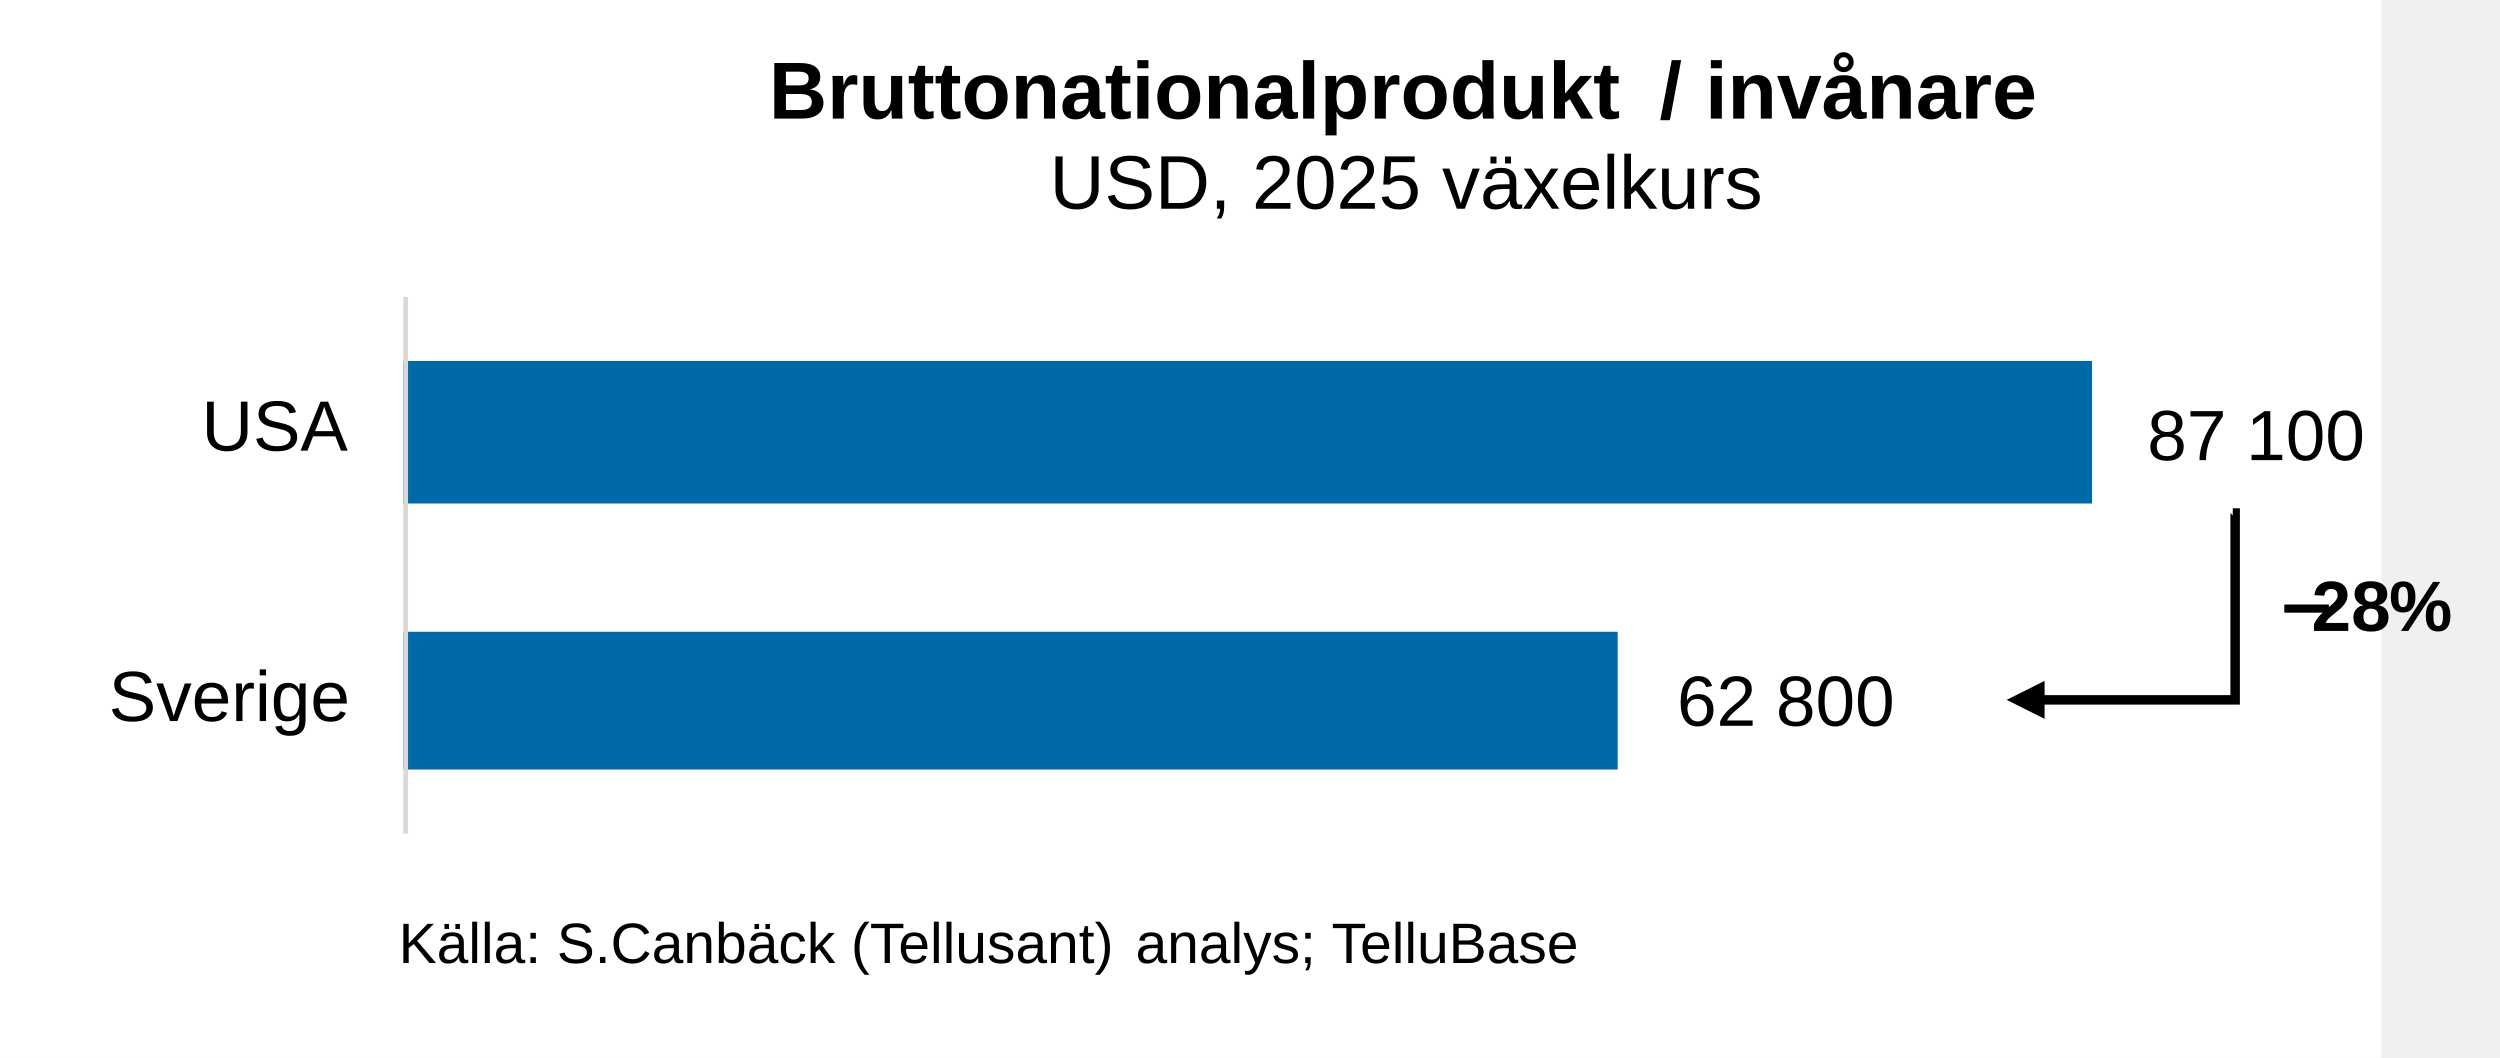
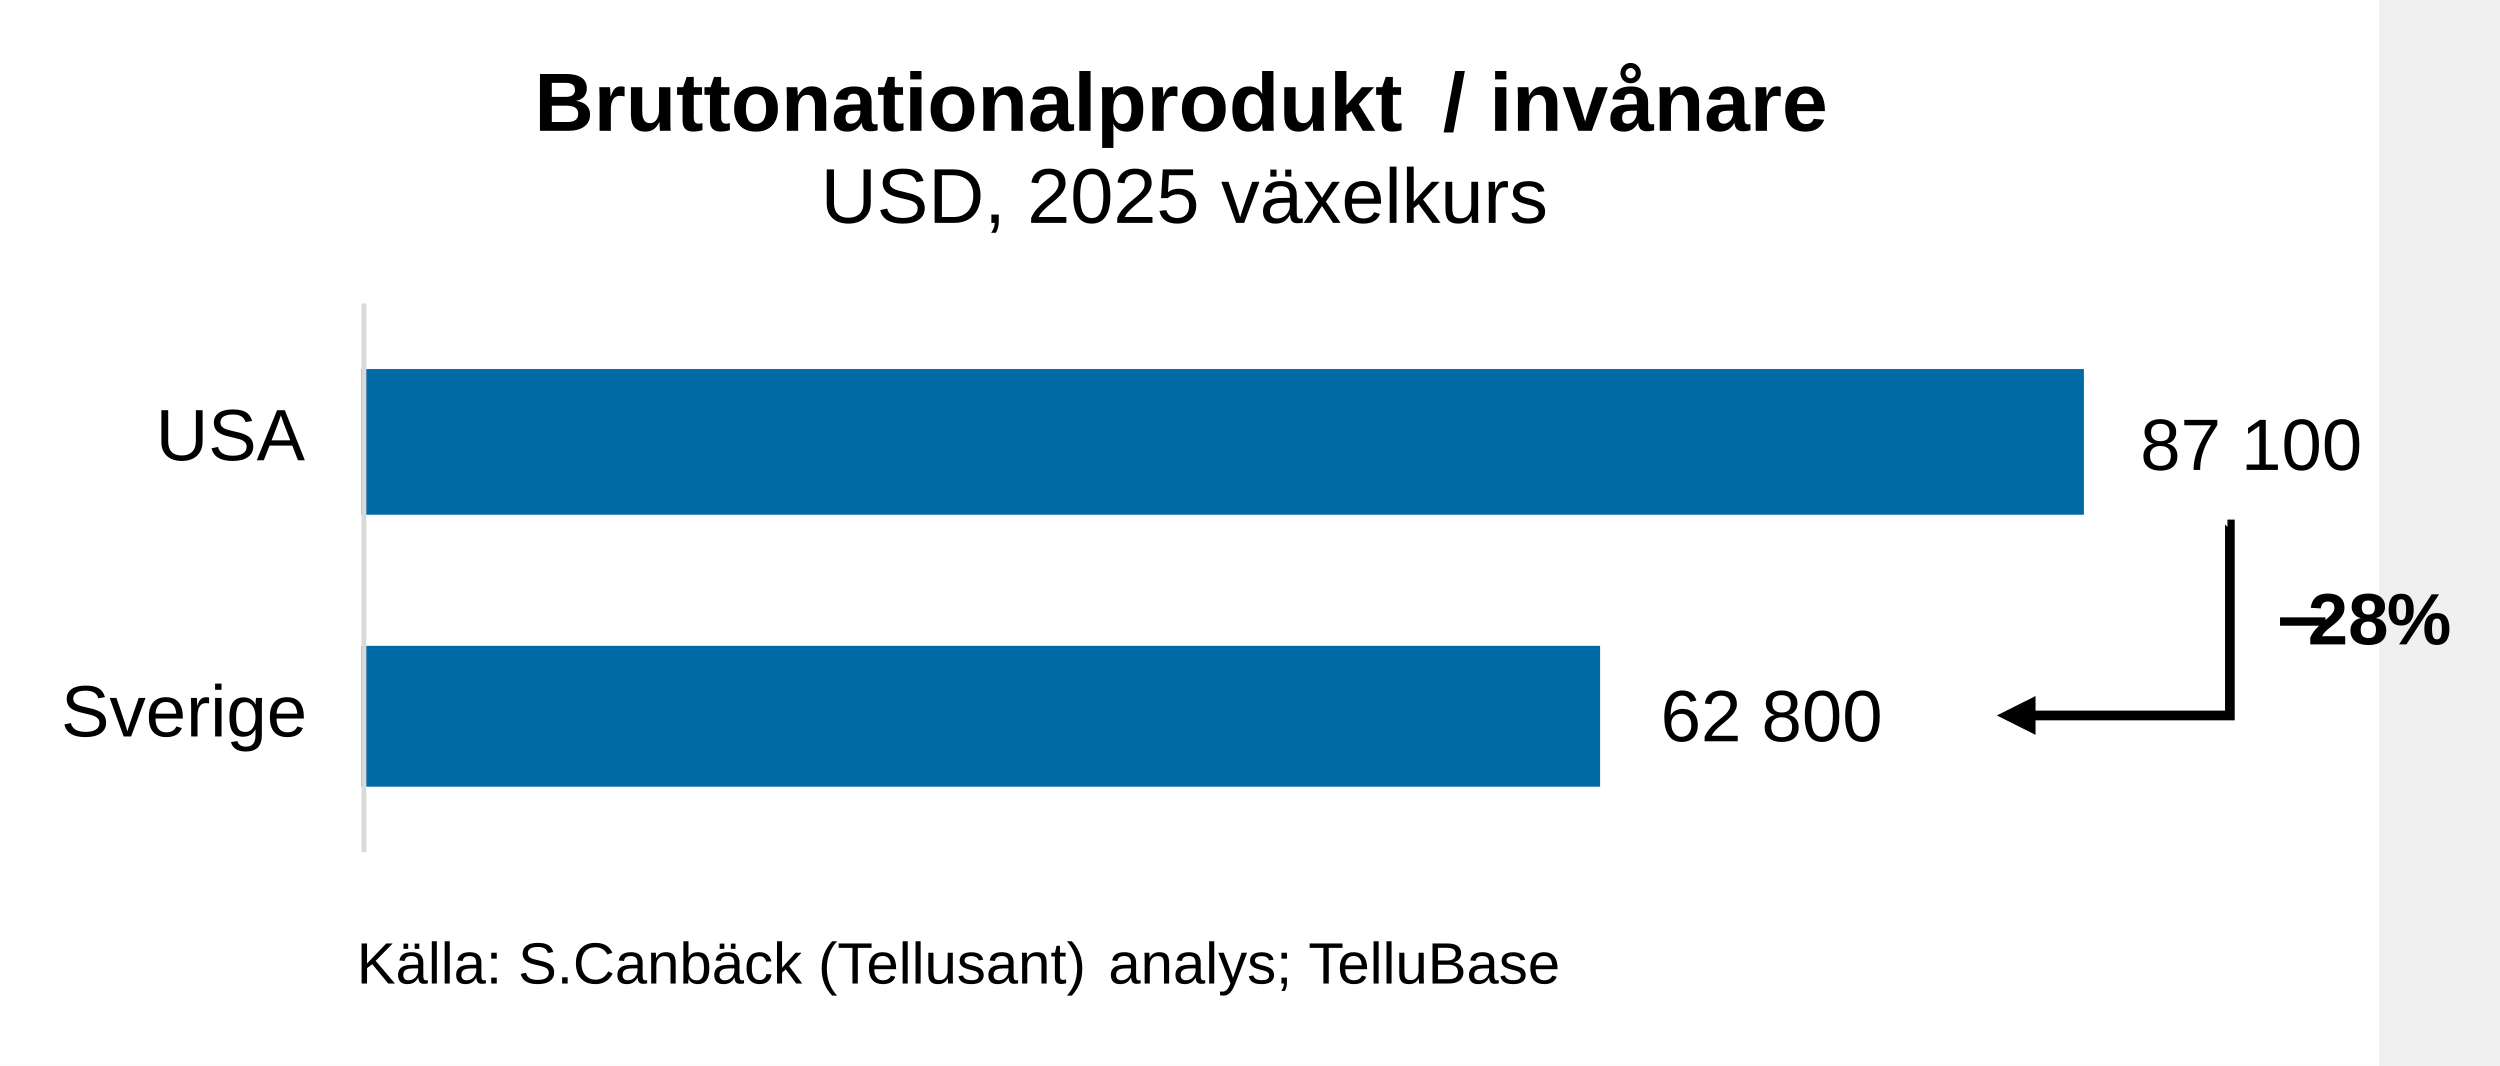
- <svg xmlns="http://www.w3.org/2000/svg" width="527" height="223" xml:space="preserve" overflow="hidden">
+ <svg xmlns="http://www.w3.org/2000/svg" width="516" height="220" xml:space="preserve" overflow="hidden">
  <defs>
    <clipPath id="clip0">
-       <rect x="103" y="79" width="527" height="223" />
+       <rect x="102" y="108" width="516" height="220" />
    </clipPath>
  </defs>
-   <g clip-path="url(#clip0)" transform="translate(-103 -79)">
-     <path d="M21.999 148.996 591.983 148.996 591.983 427.988 21.999 427.988Z" fill="#FFFFFF" transform="matrix(1 0 0 1.00137 13.0179 -70.2003)" />
-     <path d="M430.987 310.991 174.995 310.991 174.995 281.992 430.987 281.992ZM530.985 254.993 174.995 254.993 174.995 224.993 530.985 224.993Z" fill="#006AA7" transform="matrix(1 0 0 1.00137 13.0179 -70.2003)" />
-     <path d="M0 0 0 112.997" stroke="#D9D9D9" stroke-linejoin="round" stroke-miterlimit="10" fill="none" fill-rule="evenodd" transform="matrix(1 0 0 -1.00137 188.513 254.736)" />
-     <text font-family="Arial,Arial_MSFontService,sans-serif" font-weight="400" font-size="15" transform="matrix(0.999971 0 0 1.00134 456.514 232)">62 800 </text>
-     <text font-family="Arial,Arial_MSFontService,sans-serif" font-weight="400" font-size="15" transform="matrix(0.999971 0 0 1.00134 555.638 176)">87 100 </text>
-     <text font-family="Arial,Arial_MSFontService,sans-serif" font-weight="400" font-size="15" transform="matrix(0.999971 0 0 1.00134 125.909 231)">Sverige</text>
-     <text font-family="Arial,Arial_MSFontService,sans-serif" font-weight="400" font-size="15" transform="matrix(0.999971 0 0 1.00134 145.495 174)">USA</text>
-     <text font-family="Arial,Arial_MSFontService,sans-serif" font-weight="700" font-size="17" transform="matrix(0.999971 0 0 1.00134 265.083 104)">Bruttonationalprodukt</text>
-     <text font-family="Arial,Arial_MSFontService,sans-serif" font-weight="700" font-size="17" transform="matrix(0.999971 0 0 1.00134 452.824 104)">/ </text>
-     <text font-family="Arial,Arial_MSFontService,sans-serif" font-weight="700" font-size="17" transform="matrix(0.999971 0 0 1.00134 462.45 104)">invånare</text>
-     <text font-family="Arial,Arial_MSFontService,sans-serif" font-weight="400" font-size="16" transform="matrix(0.999971 0 0 1.00134 324.261 123)">USD</text>
-     <text font-family="Arial,Arial_MSFontService,sans-serif" font-weight="400" font-size="16" transform="matrix(0.999971 0 0 1.00134 358.041 123)">, </text>
-     <text font-family="Arial,Arial_MSFontService,sans-serif" font-weight="400" font-size="16" transform="matrix(0.999971 0 0 1.00134 366.932 123)">2025 </text>
-     <text font-family="Arial,Arial_MSFontService,sans-serif" font-weight="400" font-size="16" transform="matrix(0.999971 0 0 1.00134 406.978 123)">växelkurs</text>
-     <path d="M0 1-0.5 1 0.5 0 0.5 39.332-0.5 38.332 40.999 38.332 40.999 40.332-1.5 40.332-1.5-1 0-1ZM39.666 35.332 47.665 39.332 39.666 43.332Z" transform="matrix(-1 1.22633e-16 1.22465e-16 1.00137 573.669 187.145)" />
-     <text font-family="Calibri,Calibri_MSFontService,sans-serif" font-weight="700" font-size="15" transform="matrix(0.999971 0 0 1.00134 582.942 212)">−</text>
-     <text font-family="Arial,Arial_MSFontService,sans-serif" font-weight="700" font-size="15" transform="matrix(0.999971 0 0 1.00134 590.275 212)">28</text>
-     <text font-family="Arial,Arial_MSFontService,sans-serif" font-weight="700" font-size="15" transform="matrix(0.999971 0 0 1.00134 606.609 212)">%</text>
-     <text font-family="Arial,Arial_MSFontService,sans-serif" font-weight="400" font-size="12" transform="matrix(0.999971 0 0 1.00134 187.044 282)">Källa</text>
-     <text font-family="Arial,Arial_MSFontService,sans-serif" font-weight="400" font-size="12" transform="matrix(0.999971 0 0 1.00134 213.727 282)">: </text>
-     <text font-family="Arial,Arial_MSFontService,sans-serif" font-weight="400" font-size="12" transform="matrix(0.999971 0 0 1.00134 220.376 282)">S</text>
-     <text font-family="Arial,Arial_MSFontService,sans-serif" font-weight="400" font-size="12" transform="matrix(0.999971 0 0 1.00134 228.38 282)">.</text>
-     <text font-family="Arial,Arial_MSFontService,sans-serif" font-weight="400" font-size="12" transform="matrix(0.999971 0 0 1.00134 231.713 282)">Canbäck</text>
-     <text font-family="Arial,Arial_MSFontService,sans-serif" font-weight="400" font-size="12" transform="matrix(0.999971 0 0 1.00134 282.374 282)">(</text>
-     <text font-family="Arial,Arial_MSFontService,sans-serif" font-weight="400" font-size="12" transform="matrix(0.999971 0 0 1.00134 286.37 282)">Tellusant</text>
-     <text font-family="Arial,Arial_MSFontService,sans-serif" font-weight="400" font-size="12" transform="matrix(0.999971 0 0 1.00134 333.73 282)">) </text>
-     <text font-family="Arial,Arial_MSFontService,sans-serif" font-weight="400" font-size="12" transform="matrix(0.999971 0 0 1.00134 342.372 282)">analys</text>
-     <text font-family="Arial,Arial_MSFontService,sans-serif" font-weight="400" font-size="12" transform="matrix(0.999971 0 0 1.00134 377.038 282)">; </text>
-     <text font-family="Arial,Arial_MSFontService,sans-serif" font-weight="400" font-size="12" transform="matrix(0.999971 0 0 1.00134 383.706 282)">TelluBase</text>
+   <g clip-path="url(#clip0)" transform="translate(-102 -108)">
+     <path d="M21.969 148.792 591.173 148.792 591.173 427.402 21.969 427.402Z" fill="#FFFFFF" transform="matrix(1 0 0 1.00368 1.86188 -41.3391)" />
+     <path d="M430.398 310.566 174.756 310.566 174.756 281.606 430.398 281.606ZM530.258 254.644 174.756 254.644 174.756 224.686 530.258 224.686Z" fill="#006AA7" transform="matrix(1 0 0 1.00368 1.86188 -41.3391)" />
+     <path d="M0 0 0 112.842" stroke="#D9D9D9" stroke-width="0.999" stroke-linejoin="round" stroke-miterlimit="10" fill="none" fill-rule="evenodd" transform="matrix(1 0 0 -1.00368 177.117 283.899)" />
+     <text font-family="Arial,Arial_MSFontService,sans-serif" font-weight="400" font-size="15" transform="matrix(0.998603 0 0 1.00228 444.751 261)">62 800 </text>
+     <text font-family="Arial,Arial_MSFontService,sans-serif" font-weight="400" font-size="15" transform="matrix(0.998603 0 0 1.00228 543.74 205)">87 100 </text>
+     <text font-family="Arial,Arial_MSFontService,sans-serif" font-weight="400" font-size="15" transform="matrix(0.998603 0 0 1.00228 114.598 260)">Sverige</text>
+     <text font-family="Arial,Arial_MSFontService,sans-serif" font-weight="400" font-size="15" transform="matrix(0.998603 0 0 1.00228 134.158 203)">USA</text>
+     <text font-family="Arial,Arial_MSFontService,sans-serif" font-weight="700" font-size="17" transform="matrix(0.998603 0 0 1.00228 212.307 135)">Bruttonationalprodukt</text>
+     <text font-family="Arial,Arial_MSFontService,sans-serif" font-weight="700" font-size="17" transform="matrix(0.998603 0 0 1.00228 399.79 135)">/ </text>
+     <text font-family="Arial,Arial_MSFontService,sans-serif" font-weight="700" font-size="17" transform="matrix(0.998603 0 0 1.00228 409.404 135)">invånare</text>
+     <text font-family="Arial,Arial_MSFontService,sans-serif" font-weight="400" font-size="16" transform="matrix(0.998603 0 0 1.00228 271.404 154)">USD</text>
+     <text font-family="Arial,Arial_MSFontService,sans-serif" font-weight="400" font-size="16" transform="matrix(0.998603 0 0 1.00228 305.138 154)">, </text>
+     <text font-family="Arial,Arial_MSFontService,sans-serif" font-weight="400" font-size="16" transform="matrix(0.998603 0 0 1.00228 314.016 154)">2025 </text>
+     <text font-family="Arial,Arial_MSFontService,sans-serif" font-weight="400" font-size="16" transform="matrix(0.998603 0 0 1.00228 354.008 154)">växelkurs</text>
+     <path d="M0 0.999-0.499 0.999 0.499 0 0.499 39.278-0.499 38.28 40.943 38.28 40.943 40.277-1.498 40.277-1.498-0.999 0-0.999ZM39.611 35.284 47.6 39.278 39.611 43.273Z" transform="matrix(-1 1.22915e-16 1.22465e-16 1.00368 561.746 216.246)" />
+     <text font-family="Calibri,Calibri_MSFontService,sans-serif" font-weight="700" font-size="15" transform="matrix(0.998603 0 0 1.00228 571.007 241)">−</text>
+     <text font-family="Arial,Arial_MSFontService,sans-serif" font-weight="700" font-size="15" transform="matrix(0.998603 0 0 1.00228 578.329 241)">28</text>
+     <text font-family="Arial,Arial_MSFontService,sans-serif" font-weight="700" font-size="15" transform="matrix(0.998603 0 0 1.00228 594.641 241)">%</text>
+     <text font-family="Arial,Arial_MSFontService,sans-serif" font-weight="400" font-size="12" transform="matrix(0.998603 0 0 1.00228 175.65 311)">Källa</text>
+     <text font-family="Arial,Arial_MSFontService,sans-serif" font-weight="400" font-size="12" transform="matrix(0.998603 0 0 1.00228 202.296 311)">: </text>
+     <text font-family="Arial,Arial_MSFontService,sans-serif" font-weight="400" font-size="12" transform="matrix(0.998603 0 0 1.00228 208.936 311)">S</text>
+     <text font-family="Arial,Arial_MSFontService,sans-serif" font-weight="400" font-size="12" transform="matrix(0.998603 0 0 1.00228 216.929 311)">.</text>
+     <text font-family="Arial,Arial_MSFontService,sans-serif" font-weight="400" font-size="12" transform="matrix(0.998603 0 0 1.00228 220.258 311)">Canbäck</text>
+     <text font-family="Arial,Arial_MSFontService,sans-serif" font-weight="400" font-size="12" transform="matrix(0.998603 0 0 1.00228 270.85 311)">(</text>
+     <text font-family="Arial,Arial_MSFontService,sans-serif" font-weight="400" font-size="12" transform="matrix(0.998603 0 0 1.00228 274.84 311)">Tellusant</text>
+     <text font-family="Arial,Arial_MSFontService,sans-serif" font-weight="400" font-size="12" transform="matrix(0.998603 0 0 1.00228 322.135 311)">) </text>
+     <text font-family="Arial,Arial_MSFontService,sans-serif" font-weight="400" font-size="12" transform="matrix(0.998603 0 0 1.00228 330.766 311)">analys</text>
+     <text font-family="Arial,Arial_MSFontService,sans-serif" font-weight="400" font-size="12" transform="matrix(0.998603 0 0 1.00228 365.384 311)">; </text>
+     <text font-family="Arial,Arial_MSFontService,sans-serif" font-weight="400" font-size="12" transform="matrix(0.998603 0 0 1.00228 372.043 311)">TelluBase</text>
  </g>
</svg>
